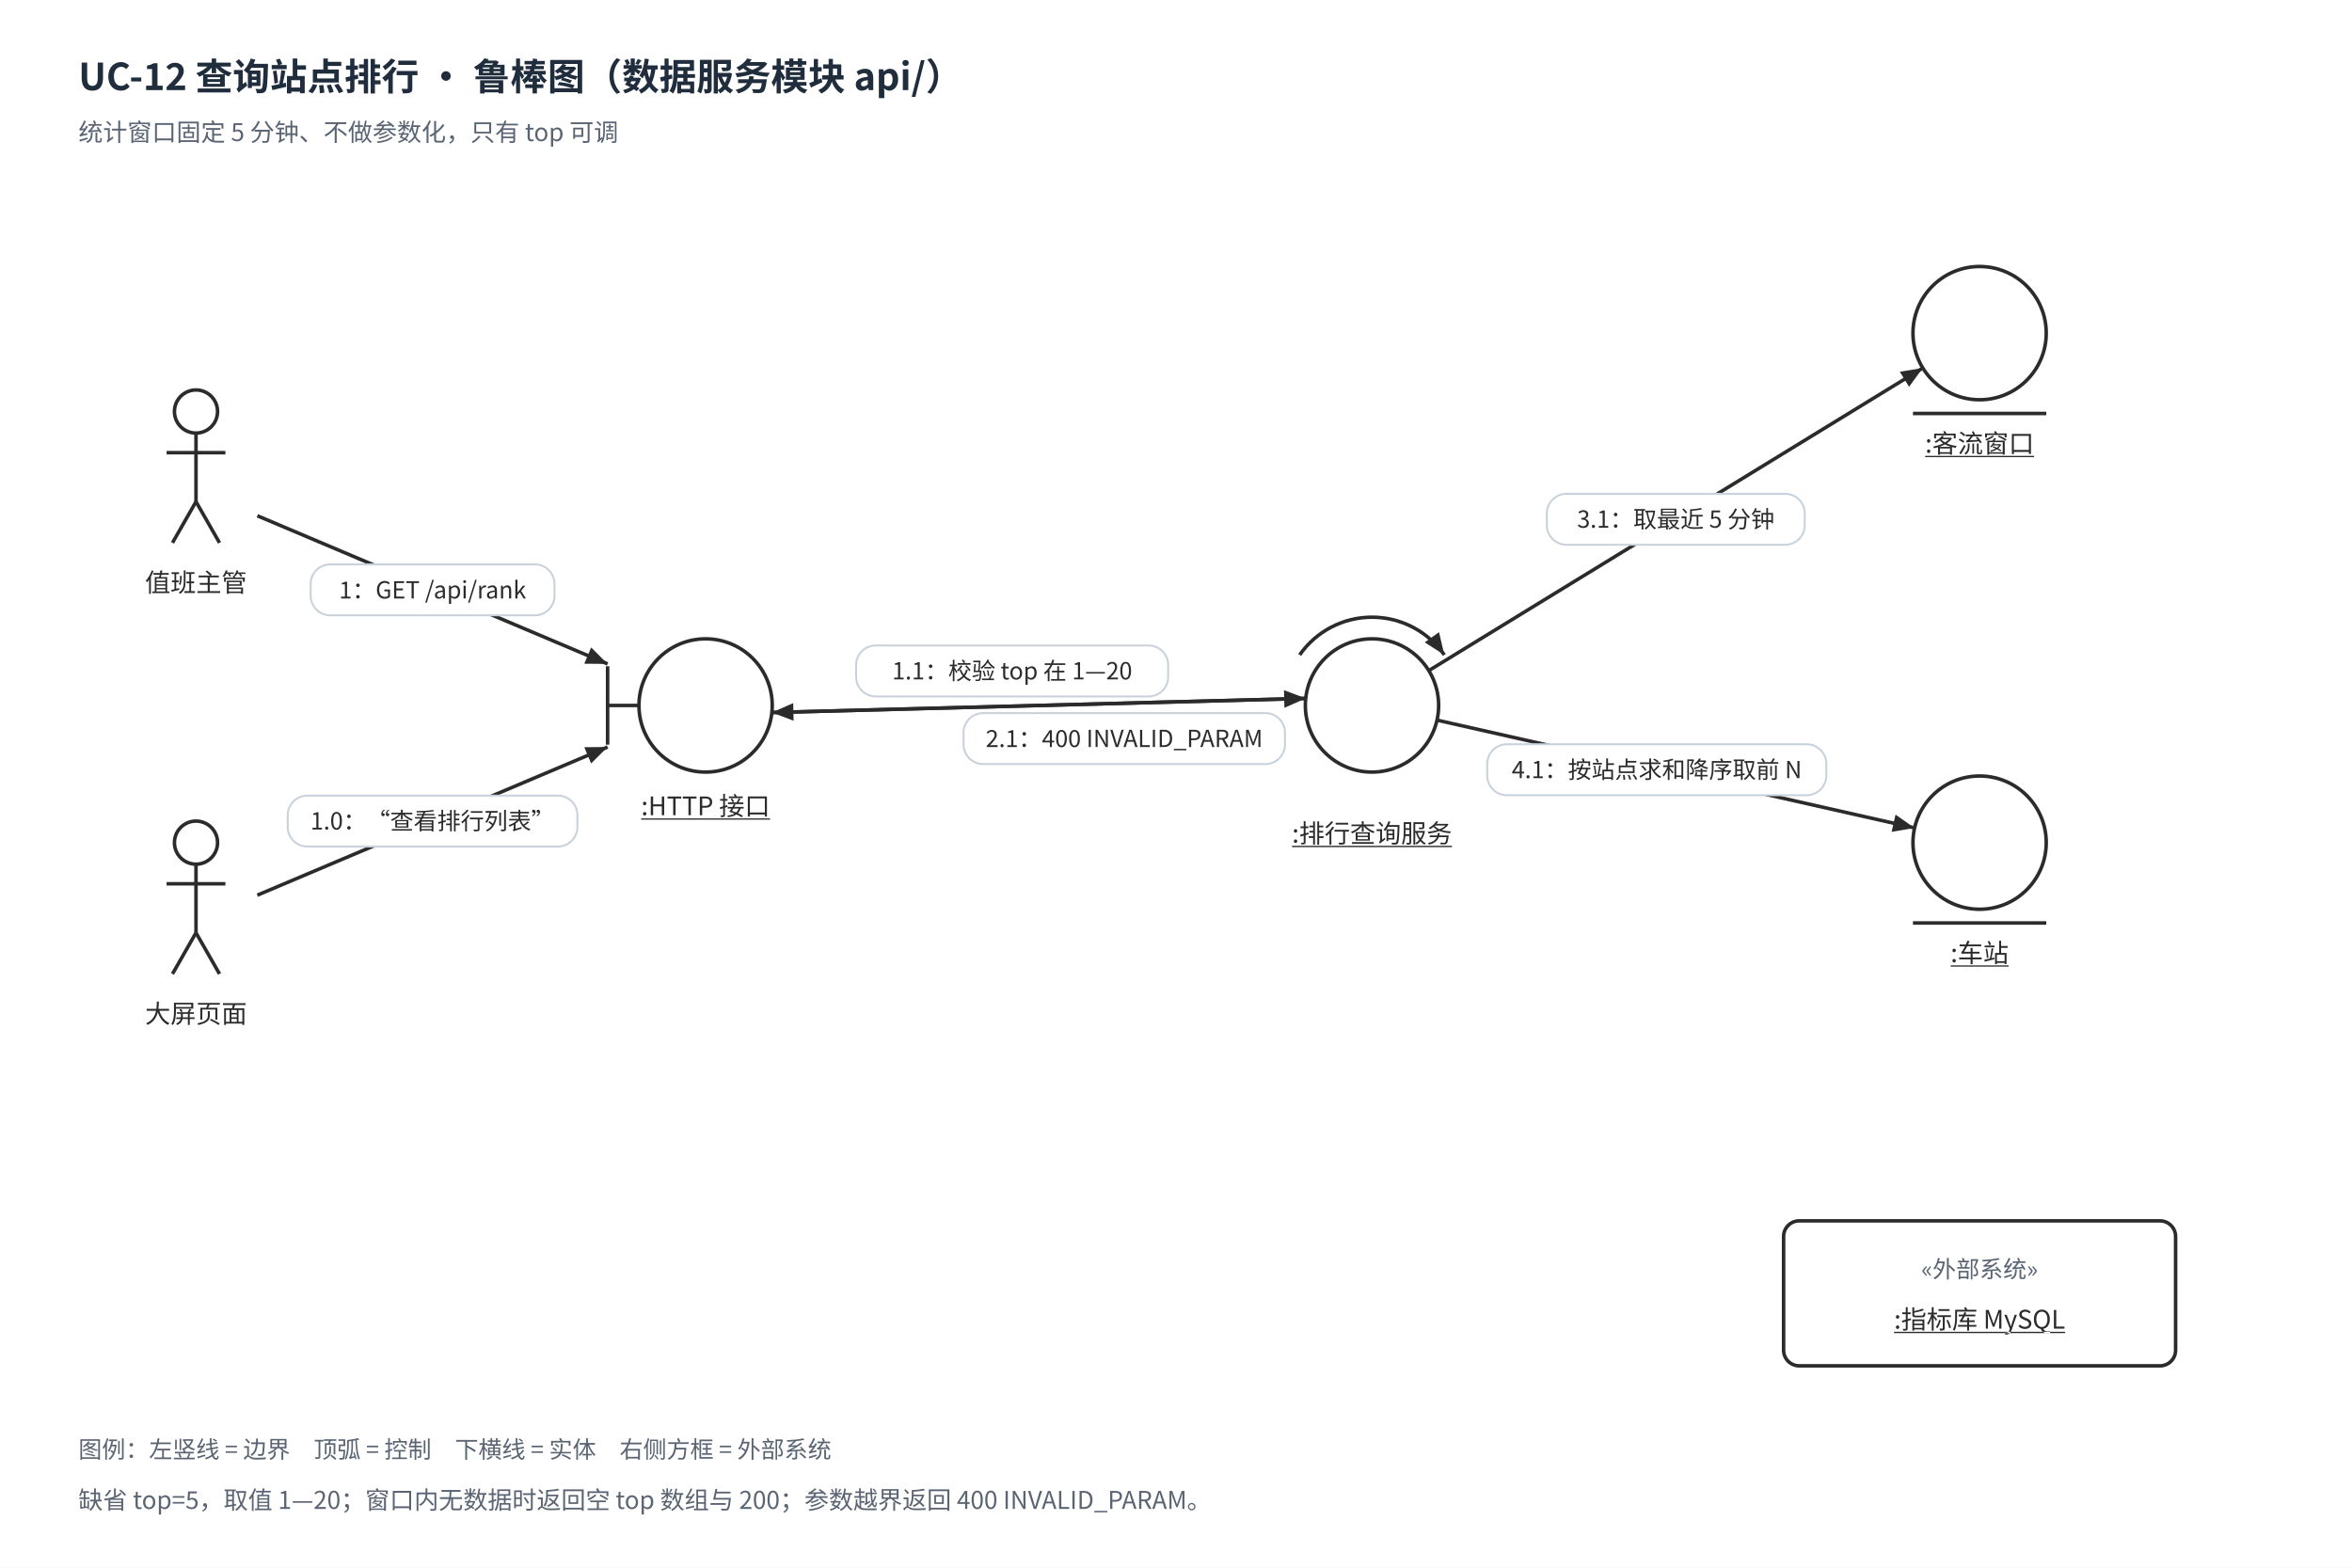
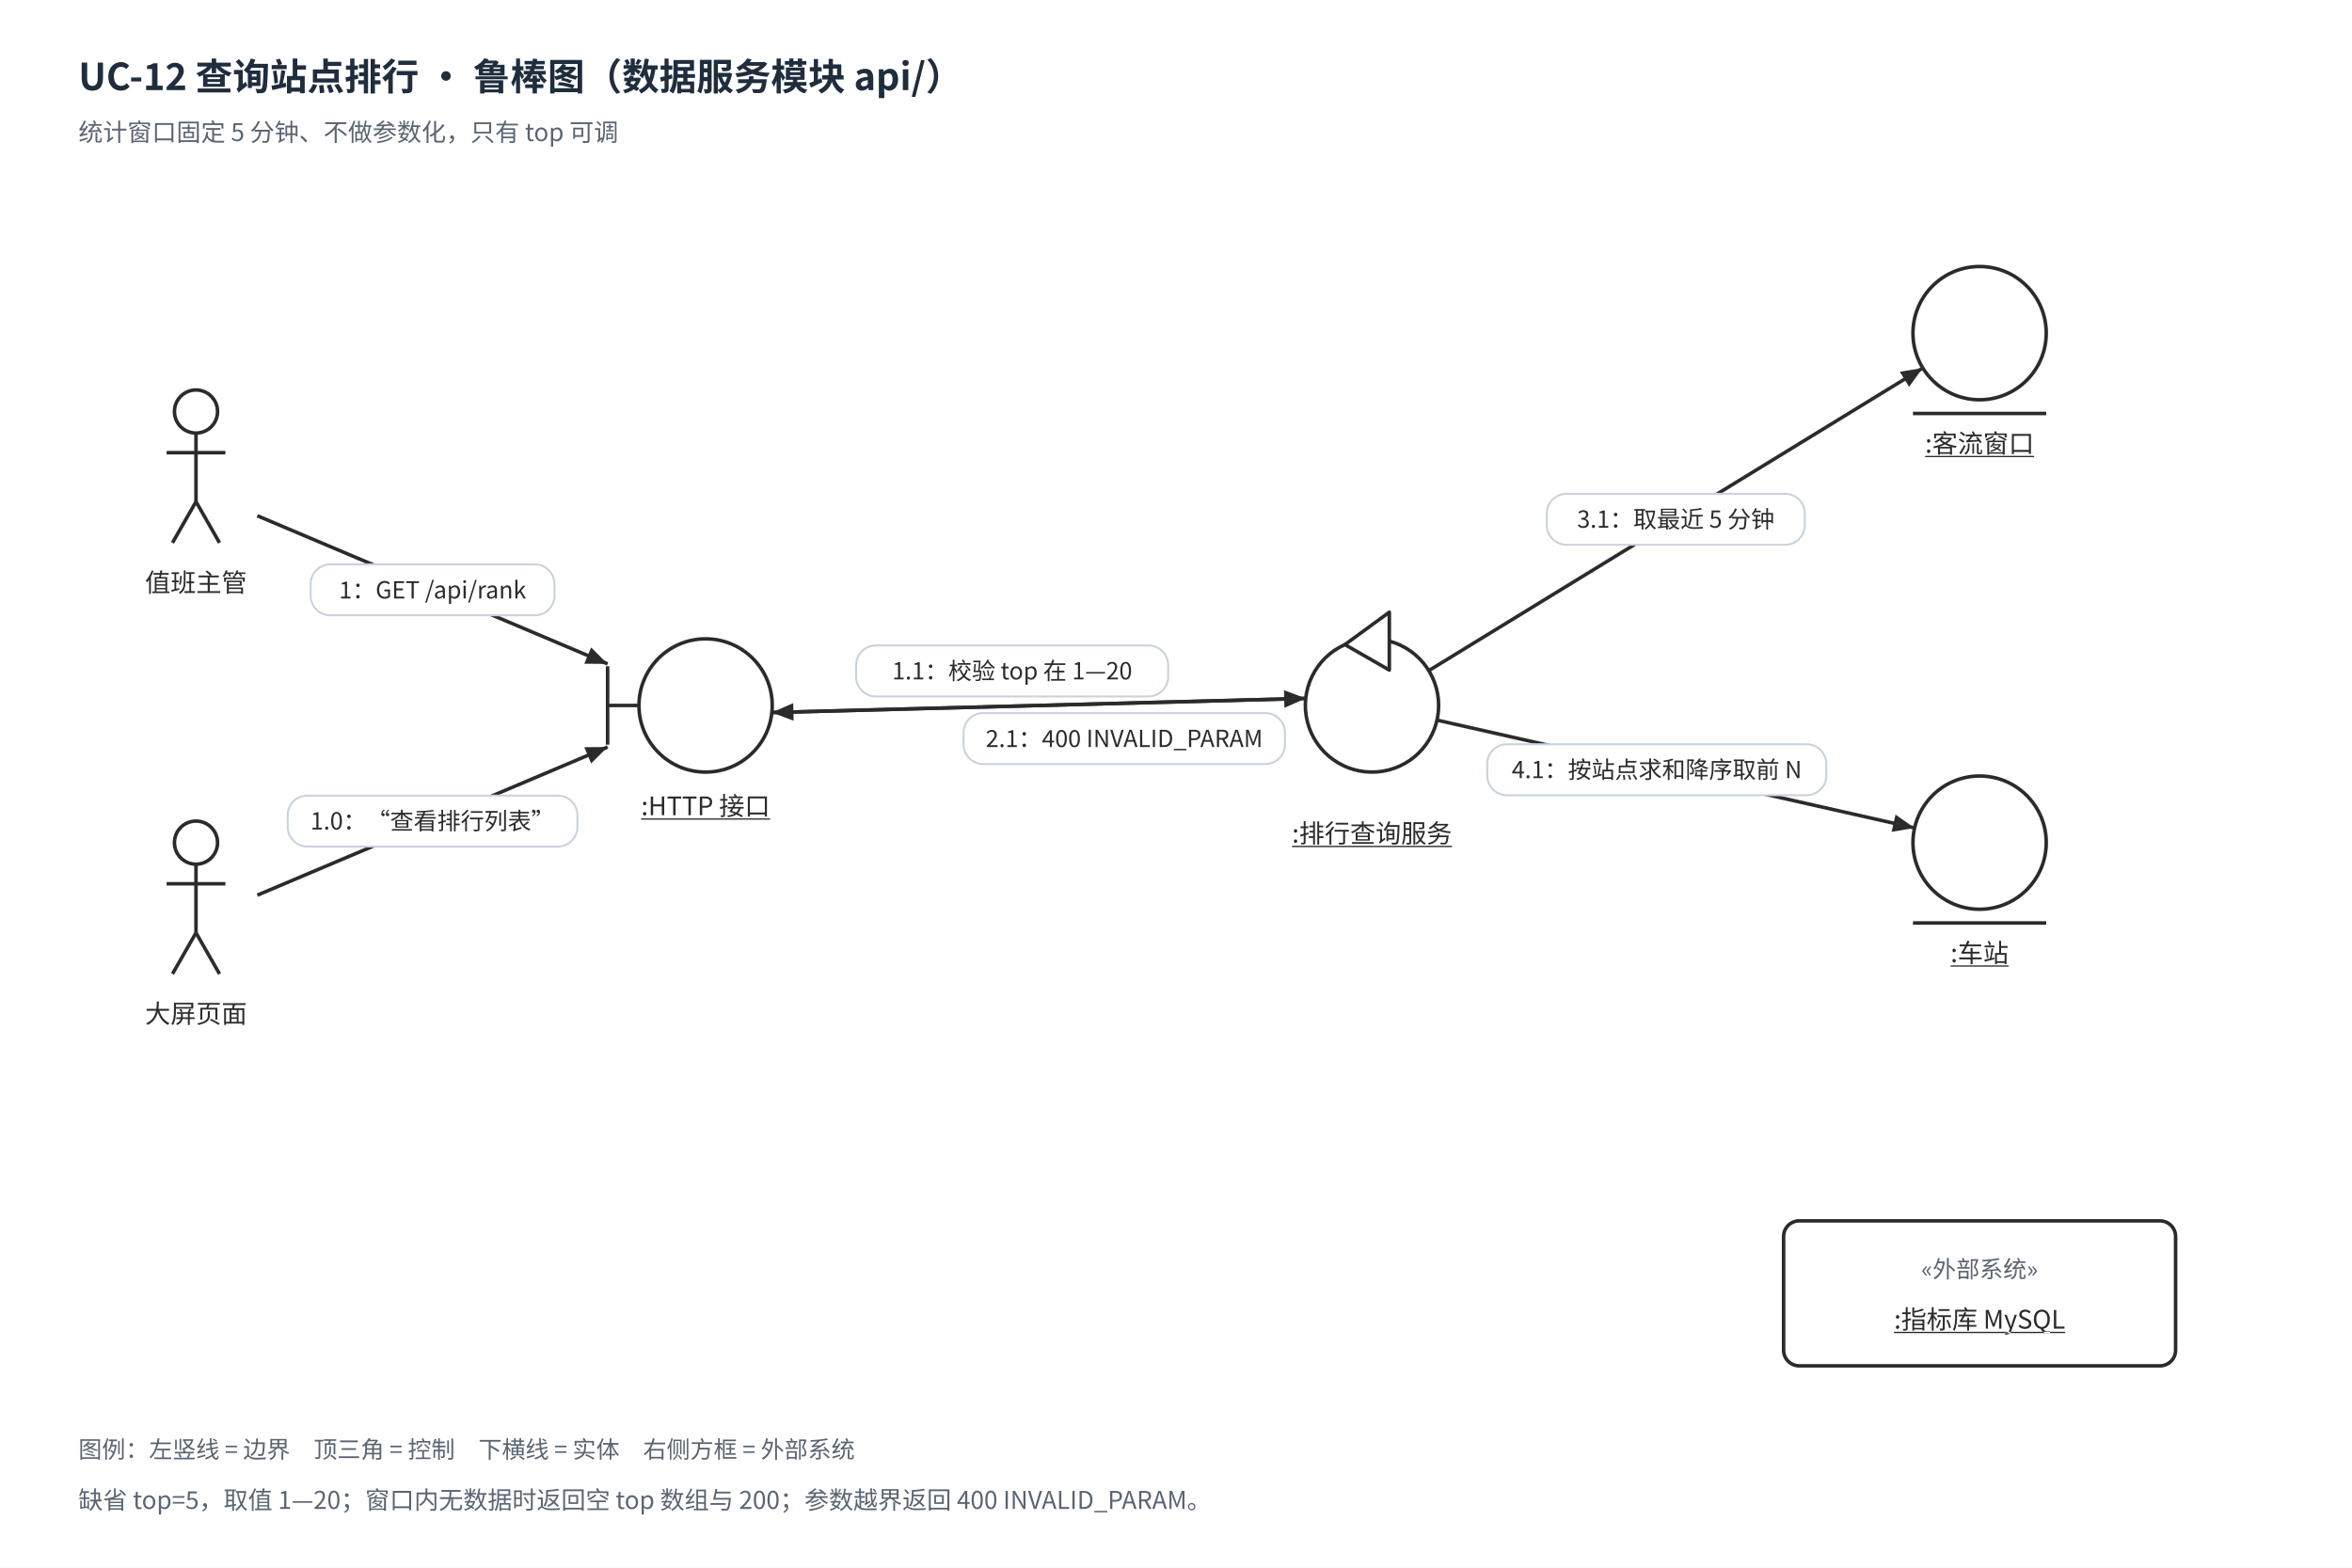
<svg xmlns="http://www.w3.org/2000/svg" width="1200" height="800" viewBox="0 0 1200 800" font-family="Microsoft YaHei, PingFang SC, Noto Sans CJK SC, sans-serif">
  <rect x="0" y="0" width="1200" height="800" fill="#ffffff" />
  <text x="40" y="46" font-size="19" font-weight="700" fill="#1f2d3d">UC-12 查询站点排行 · 鲁棒图（数据服务模块 api/）</text>
  <text x="40" y="72" font-size="12.5" fill="#5a6472">统计窗口固定 5 分钟、不做参数化，只有 top 可调</text>
  <circle cx="100" cy="210" r="11" fill="#fff" stroke="#2b2b2b" stroke-width="1.8" />
  <line x1="100" y1="221" x2="100" y2="256" stroke="#2b2b2b" stroke-width="1.8" />
  <line x1="85" y1="231" x2="115" y2="231" stroke="#2b2b2b" stroke-width="1.8" />
  <line x1="100" y1="256" x2="88" y2="277" stroke="#2b2b2b" stroke-width="1.8" />
  <line x1="100" y1="256" x2="112" y2="277" stroke="#2b2b2b" stroke-width="1.8" />
  <text x="100" y="302" text-anchor="middle" font-size="13" fill="#2b2b2b">值班主管</text>
  <circle cx="100" cy="430" r="11" fill="#fff" stroke="#2b2b2b" stroke-width="1.8" />
  <line x1="100" y1="441" x2="100" y2="476" stroke="#2b2b2b" stroke-width="1.8" />
  <line x1="85" y1="451" x2="115" y2="451" stroke="#2b2b2b" stroke-width="1.8" />
  <line x1="100" y1="476" x2="88" y2="497" stroke="#2b2b2b" stroke-width="1.8" />
  <line x1="100" y1="476" x2="112" y2="497" stroke="#2b2b2b" stroke-width="1.8" />
  <text x="100" y="522" text-anchor="middle" font-size="13" fill="#2b2b2b">大屏页面</text>
  <circle cx="360" cy="360" r="34" fill="#fff" stroke="#2b2b2b" stroke-width="1.8" />
  <line x1="310" y1="340" x2="310" y2="380" stroke="#2b2b2b" stroke-width="1.8" />
  <line x1="310" y1="360" x2="326" y2="360" stroke="#2b2b2b" stroke-width="1.8" />
  <text x="360" y="416" text-anchor="middle" font-size="13" text-decoration="underline" fill="#2b2b2b">:HTTP 接口</text>
-   <circle cx="700" cy="360" r="34" fill="#fff" stroke="#2b2b2b" stroke-width="1.8" />
-   <path d="M663.1,334.2 A45,45 0 0 1 736.9,334.2" fill="none" stroke="#2b2b2b" stroke-width="1.8" />
-   <path d="M736.9,334.2 L726.9,327.8 L734.2,322.6 Z" fill="#2b2b2b" />
+   <path d="M686.17,328.94 A34,34 0 1 0 708.84,327.17" fill="#fff" stroke="#2b2b2b" stroke-width="1.8" />
+   <path d="M708.84,312.40 L686.17,328.94 L708.84,341.94 Z" fill="#fff" stroke="#2b2b2b" stroke-width="1.8" stroke-linejoin="round" />
  <text x="700" y="430" text-anchor="middle" font-size="13" text-decoration="underline" fill="#2b2b2b">:排行查询服务</text>
  <circle cx="1010" cy="170" r="34" fill="#fff" stroke="#2b2b2b" stroke-width="1.8" />
  <line x1="976" y1="211" x2="1044" y2="211" stroke="#2b2b2b" stroke-width="1.8" />
  <text x="1010" y="231" text-anchor="middle" font-size="13" text-decoration="underline" fill="#2b2b2b">:客流窗口</text>
  <circle cx="1010" cy="430" r="34" fill="#fff" stroke="#2b2b2b" stroke-width="1.8" />
  <line x1="976" y1="471" x2="1044" y2="471" stroke="#2b2b2b" stroke-width="1.8" />
  <text x="1010" y="491" text-anchor="middle" font-size="13" text-decoration="underline" fill="#2b2b2b">:车站</text>
  <rect x="910.0" y="623.0" width="200" height="74" rx="8" fill="#fff" stroke="#2b2b2b" stroke-width="1.8" />
  <text x="1010" y="652" text-anchor="middle" font-size="12" fill="#5a6472">«外部系统»</text>
  <text x="1010" y="678" text-anchor="middle" font-size="13" text-decoration="underline" fill="#2b2b2b">:指标库 MySQL</text>
  <line x1="131.3" y1="263.2" x2="310.0" y2="338.8" stroke="#2b2b2b" stroke-width="1.8" />
  <path d="M310.0,338.8 L298.1,338.7 L301.6,330.4 Z" fill="#2b2b2b" />
  <line x1="131.3" y1="456.8" x2="310.0" y2="381.2" stroke="#2b2b2b" stroke-width="1.8" />
  <path d="M310.0,381.2 L301.6,389.6 L298.1,381.3 Z" fill="#2b2b2b" />
  <line x1="393.8" y1="363.6" x2="666.2" y2="356.4" stroke="#2b2b2b" stroke-width="1.8" />
  <path d="M666.2,356.4 L655.3,361.2 L655.1,352.2 Z" fill="#2b2b2b" />
  <line x1="666.2" y1="356.4" x2="393.8" y2="363.6" stroke="#2b2b2b" stroke-width="1.8" />
  <path d="M393.8,363.6 L404.7,358.8 L404.9,367.8 Z" fill="#2b2b2b" />
  <line x1="729.0" y1="342.2" x2="981.0" y2="187.8" stroke="#2b2b2b" stroke-width="1.8" />
  <path d="M981.0,187.8 L974.0,197.4 L969.3,189.7 Z" fill="#2b2b2b" />
  <line x1="733.2" y1="367.5" x2="976.8" y2="422.5" stroke="#2b2b2b" stroke-width="1.8" />
  <path d="M976.8,422.5 L965.1,424.5 L967.1,415.7 Z" fill="#2b2b2b" />
  <g>
    <rect x="158.5" y="288.0" width="124.4" height="26" rx="10" fill="#fff" stroke="#c9d2dc" stroke-width="1" />
  </g>
  <text x="220.7" y="305.4" text-anchor="middle" font-size="12" fill="#2b2b2b">1：GET /api/rank</text>
  <g>
    <rect x="146.8" y="406.0" width="147.8" height="26" rx="10" fill="#fff" stroke="#c9d2dc" stroke-width="1" />
  </g>
  <text x="220.7" y="423.3" text-anchor="middle" font-size="12" fill="#2b2b2b">1.0：“查看排行列表”</text>
  <g>
    <rect x="436.8" y="329.4" width="159.2" height="26" rx="10" fill="#fff" stroke="#c9d2dc" stroke-width="1" />
  </g>
  <text x="516.4" y="346.7" text-anchor="middle" font-size="12" fill="#2b2b2b">1.1：校验 top 在 1—20</text>
  <g>
    <rect x="491.6" y="363.9" width="164.0" height="26" rx="10" fill="#fff" stroke="#c9d2dc" stroke-width="1" />
  </g>
  <text x="573.6" y="381.2" text-anchor="middle" font-size="12" fill="#2b2b2b">2.1：400 INVALID_PARAM</text>
  <g>
    <rect x="789.2" y="252.0" width="131.6" height="26" rx="10" fill="#fff" stroke="#c9d2dc" stroke-width="1" />
  </g>
  <text x="855.0" y="269.3" text-anchor="middle" font-size="12" fill="#2b2b2b">3.1：取最近 5 分钟</text>
  <g>
    <rect x="758.8" y="379.8" width="173.0" height="26" rx="10" fill="#fff" stroke="#c9d2dc" stroke-width="1" />
  </g>
  <text x="845.3" y="397.1" text-anchor="middle" font-size="12" fill="#2b2b2b">4.1：按站点求和降序取前 N</text>
-   <text x="40" y="744" font-size="12" fill="#5a6472">图例：左竖线 = 边界　顶弧 = 控制　下横线 = 实体　右侧方框 = 外部系统</text>
+   <text x="40" y="744" font-size="12" fill="#5a6472">图例：左竖线 = 边界　顶三角 = 控制　下横线 = 实体　右侧方框 = 外部系统</text>
  <text x="40" y="770" font-size="12.5" fill="#5a6472">缺省 top=5，取值 1—20；窗口内无数据时返回空 top 数组与 200；参数越界返回 400 INVALID_PARAM。</text>
</svg>
